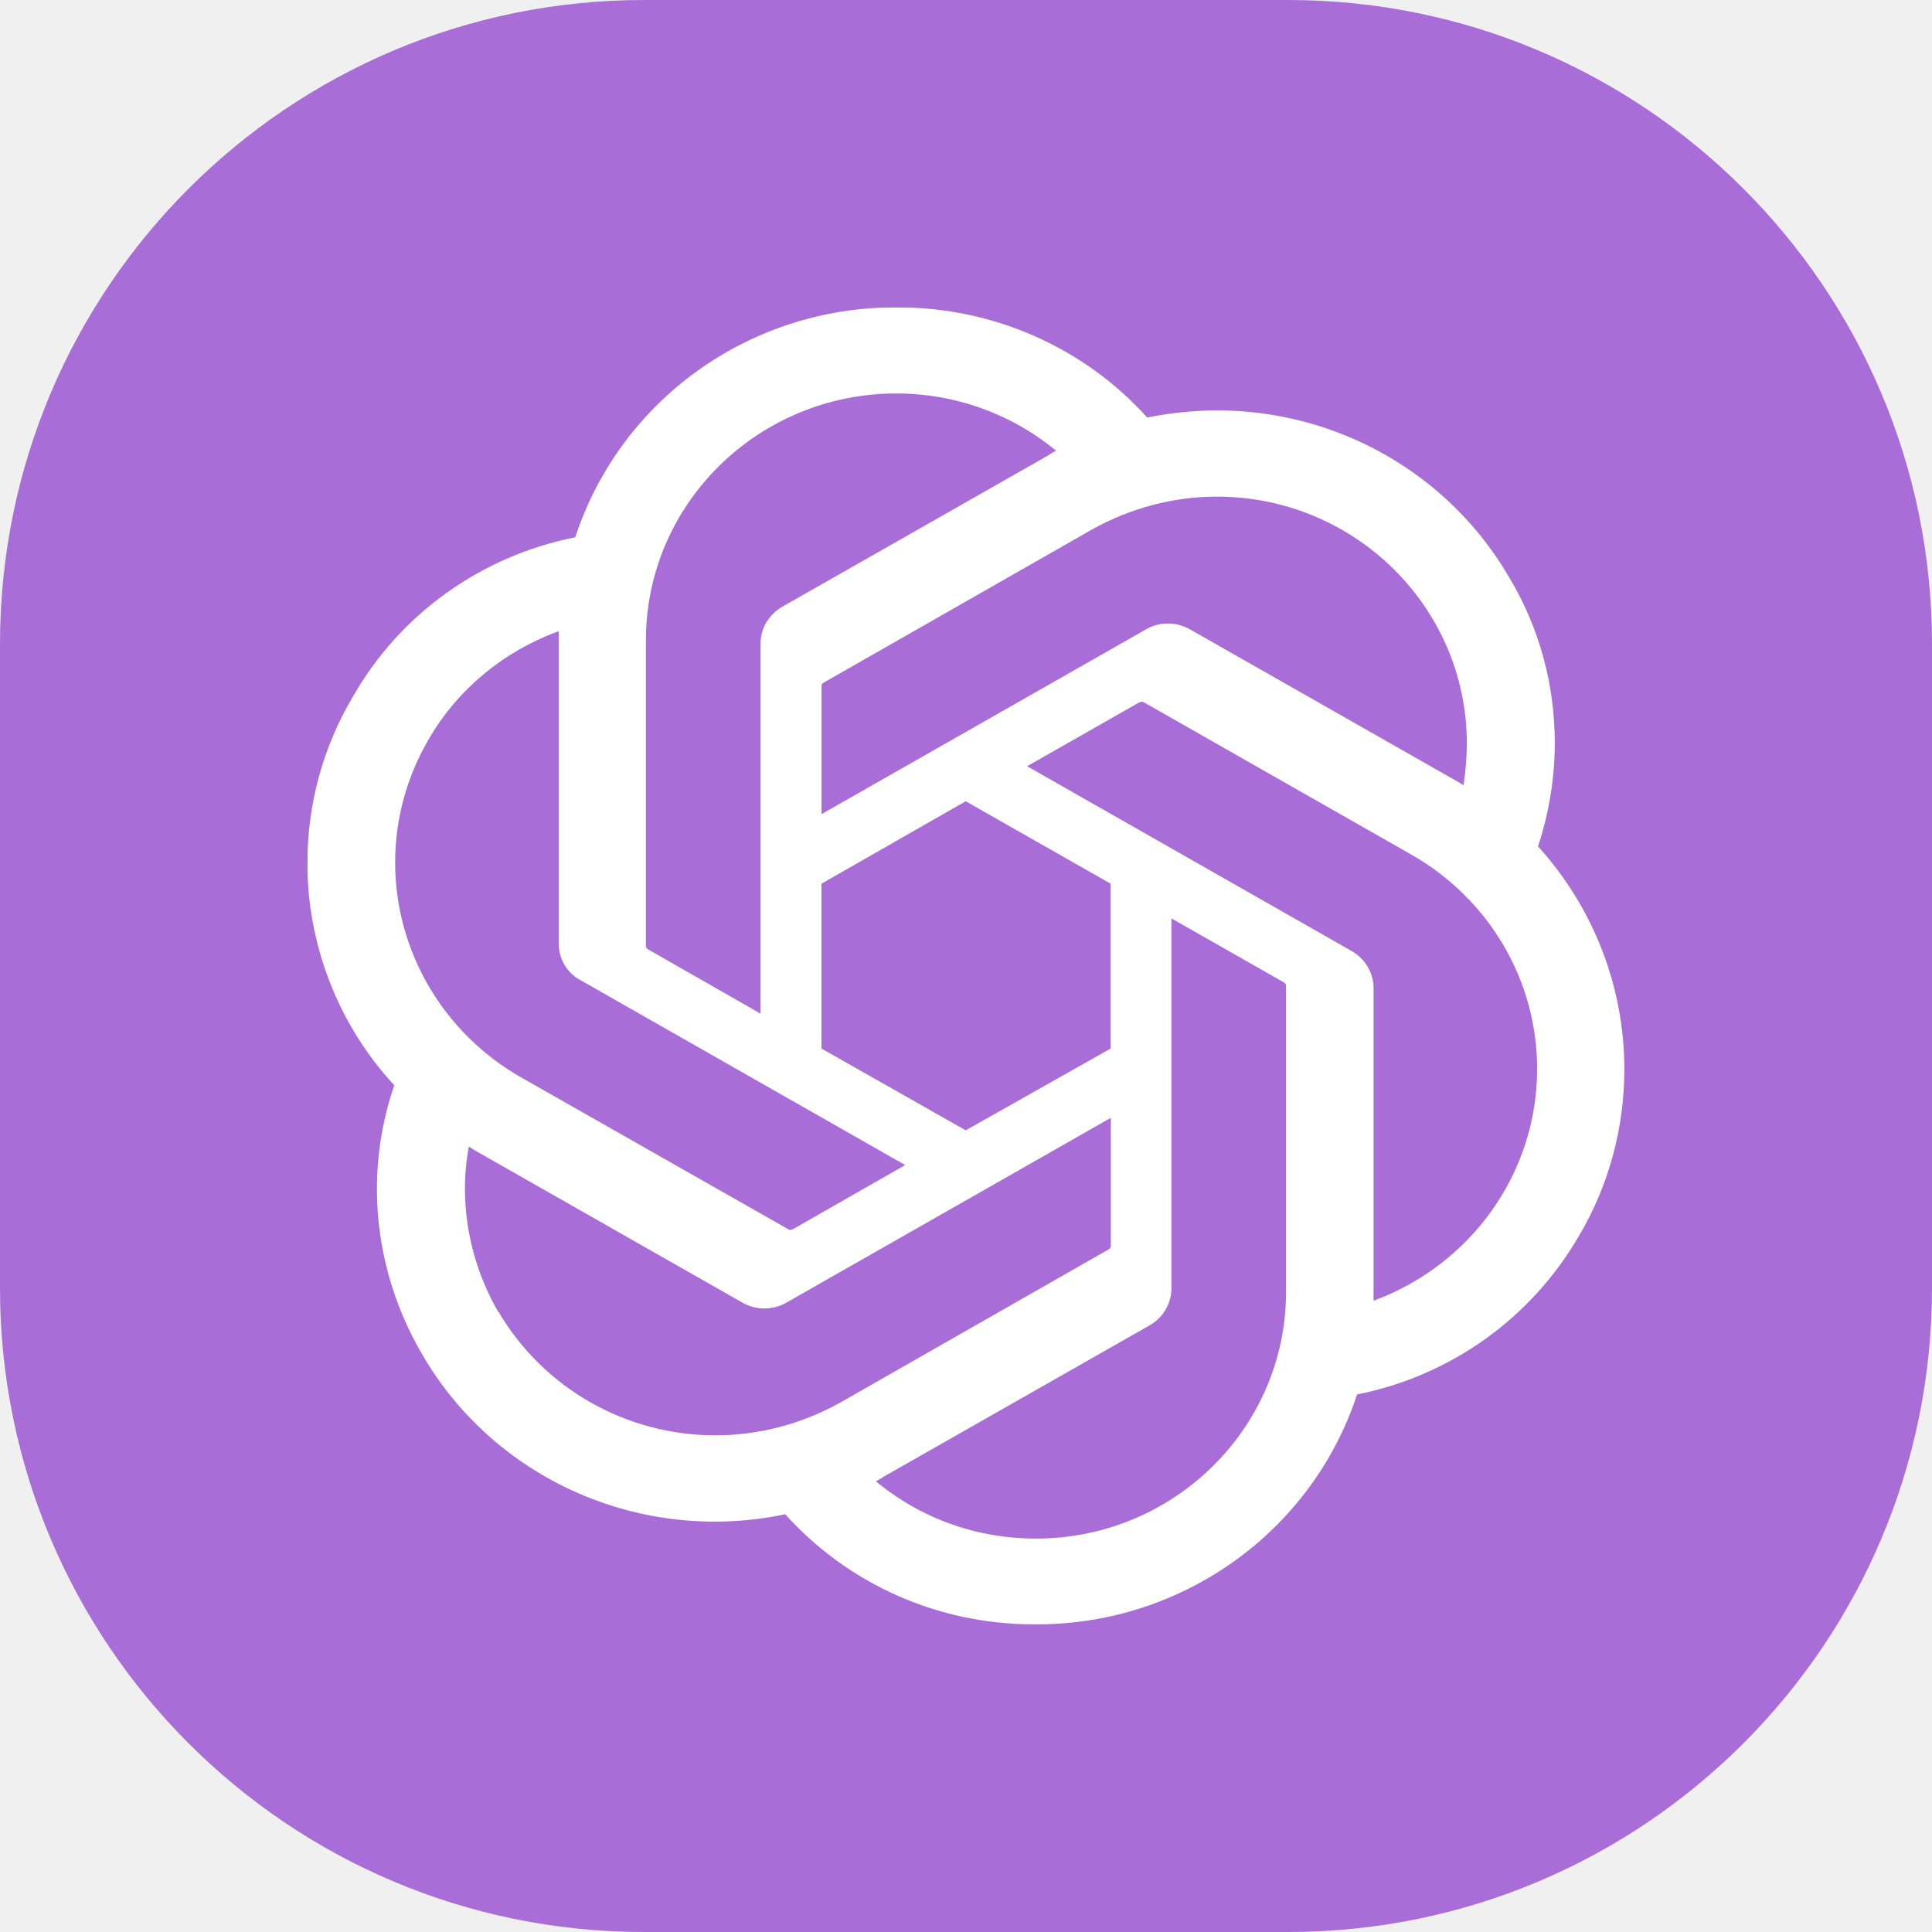
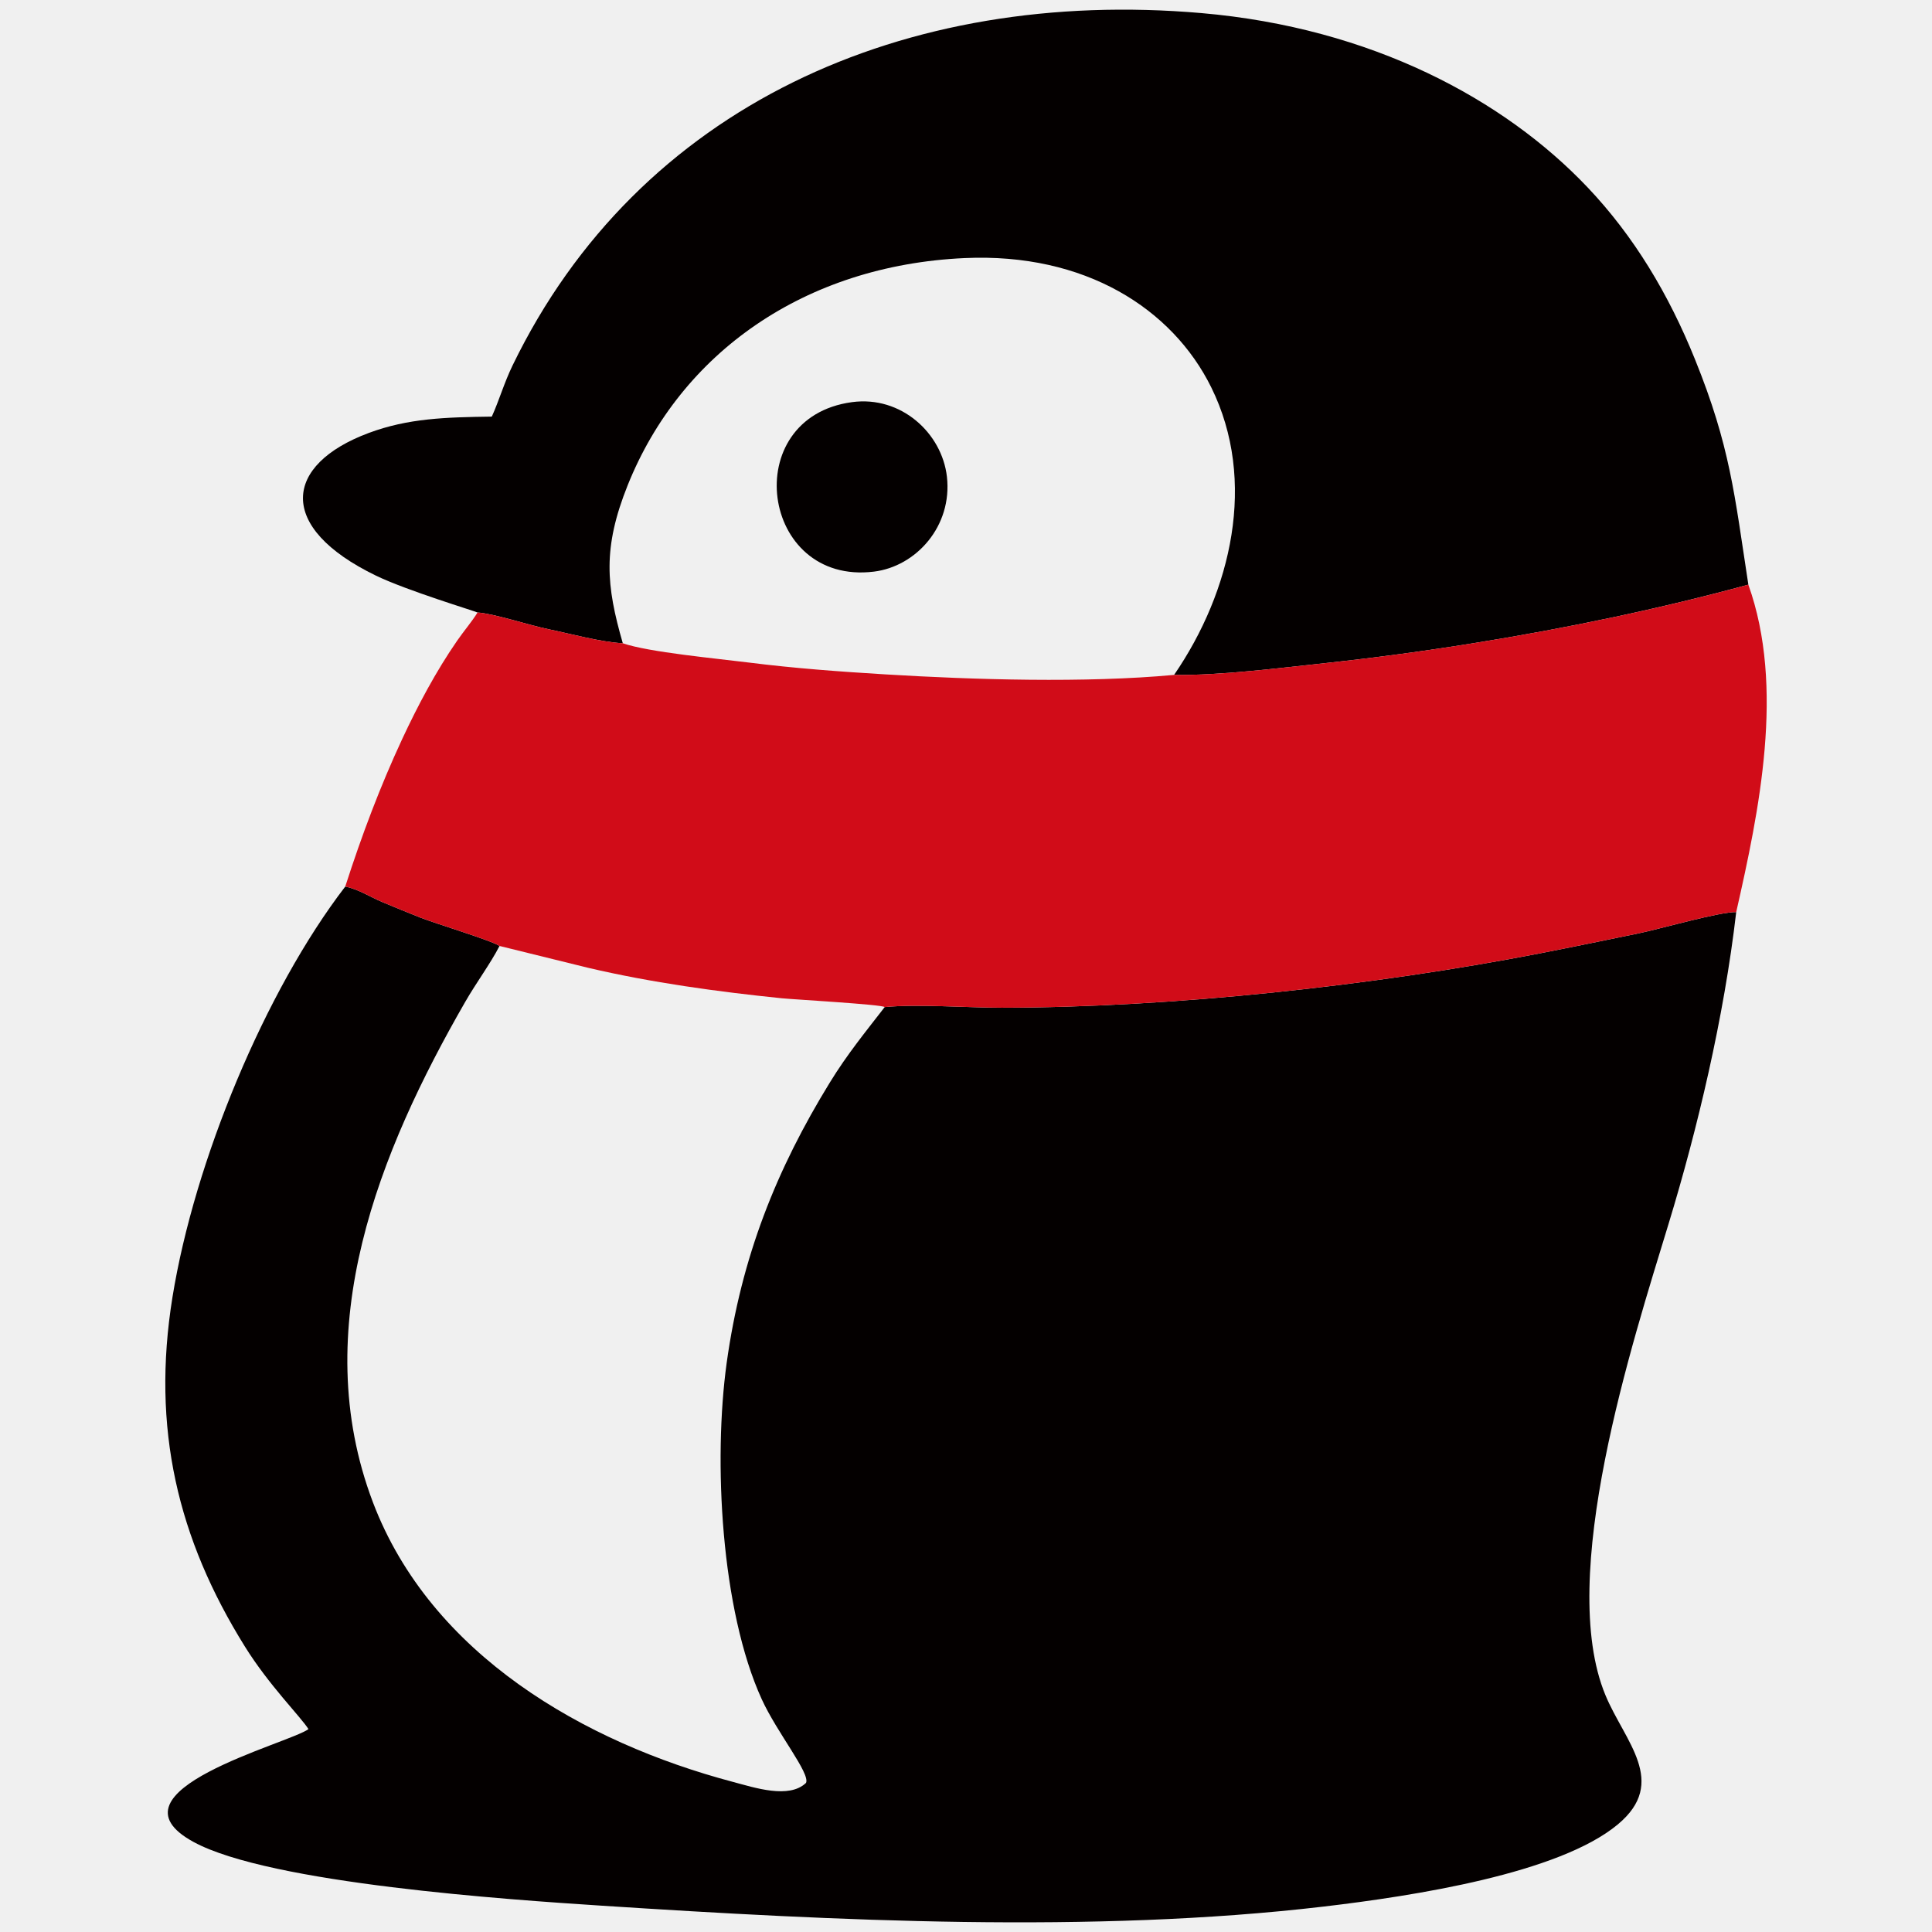
- <svg xmlns="http://www.w3.org/2000/svg" xmlns:xlink="http://www.w3.org/1999/xlink" width="30" height="30" viewBox="0 0 30 30" fill="none">
-   <defs>
-     <rect id="path_0" x="0" y="0" width="30" height="30" />
-     <rect id="path_1" x="0" y="0" width="20.455" height="20.455" />
-   </defs>
-   <g opacity="1" transform="translate(0 0)  rotate(0 15 15)">
-     <rect fill="#a96dd8" opacity="1" transform="translate(0 0)  rotate(0 15 15)" x="0" y="0" width="30" height="30" rx="10" />
-     <mask id="bg-mask-0" fill="white">
-       <use xlink:href="#path_0" />
-     </mask>
-     <g mask="url(#bg-mask-0)">
-       <g opacity="1" transform="translate(4.772727 4.772727)  rotate(0 10.22727 10.22727)">
-         <mask id="bg-mask-1" fill="white">
-           <use xlink:href="#path_1" />
-         </mask>
-         <g mask="url(#bg-mask-1)">
-           <path id="分组 1" fill-rule="evenodd" style="fill:#ffffff" transform="translate(0 0)  rotate(0 10.22727 10.22727)" opacity="1" d="M19.11 8.37L19.11 8.37C19.28 7.85 19.37 7.31 19.37 6.76C19.37 5.86 19.13 4.97 18.66 4.19C17.73 2.59 16 1.6 14.13 1.6C13.76 1.6 13.4 1.64 13.04 1.71C12.06 0.62 10.65 0 9.17 0L9.14 0L9.13 0C6.86 0 4.86 1.44 4.16 3.57C2.7 3.86 1.44 4.76 0.71 6.04C0.24 6.83 0 7.72 0 8.63C0 9.9 0.48 11.14 1.35 12.08C1.17 12.6 1.08 13.15 1.08 13.69C1.08 14.6 1.33 15.49 1.79 16.27C2.92 18.21 5.2 19.21 7.42 18.74C8.4 19.83 9.8 20.45 11.28 20.45L11.31 20.45L11.33 20.45C13.59 20.45 15.6 19.01 16.3 16.88C17.76 16.59 19.01 15.69 19.75 14.41C20.21 13.63 20.45 12.74 20.45 11.83C20.45 10.55 19.97 9.32 19.11 8.37Z M8.947 18.158C8.907 18.188 8.867 18.208 8.827 18.228C9.527 18.808 10.397 19.118 11.307 19.118L11.317 19.118C13.457 19.118 15.197 17.398 15.197 15.288L15.197 10.528C15.197 10.508 15.177 10.488 15.157 10.478L13.417 9.488L13.417 15.238C13.417 15.468 13.287 15.688 13.077 15.808L8.947 18.158Z M8.277 17.005L12.447 14.625C12.466 14.615 12.476 14.595 12.476 14.575L12.476 14.575L12.476 12.585L7.437 15.455C7.227 15.575 6.967 15.575 6.757 15.455L2.627 13.105C2.587 13.085 2.537 13.045 2.507 13.035C2.467 13.245 2.447 13.465 2.447 13.685C2.447 14.355 2.627 15.015 2.967 15.605L2.967 15.595C3.667 16.785 4.947 17.515 6.337 17.515C7.017 17.515 7.687 17.335 8.277 17.005Z M3.903 5.168C3.903 5.128 3.903 5.068 3.903 5.028C3.053 5.338 2.333 5.928 1.883 6.708L1.883 6.708C1.543 7.288 1.363 7.948 1.363 8.618C1.363 9.988 2.103 11.258 3.303 11.948L7.473 14.318C7.493 14.328 7.513 14.328 7.533 14.318L9.283 13.318L4.243 10.448C4.033 10.338 3.903 10.118 3.903 9.878L3.903 9.878L3.903 5.168Z M17.156 8.505L12.976 6.125C12.956 6.125 12.936 6.125 12.916 6.135L11.176 7.125L16.216 9.995C16.426 10.115 16.556 10.335 16.556 10.575C16.556 10.575 16.556 10.575 16.556 10.575L16.556 15.425C18.076 14.865 19.096 13.435 19.096 11.825C19.096 10.455 18.356 9.195 17.156 8.505Z M8.014 5.829C7.994 5.839 7.984 5.859 7.984 5.879L7.984 5.879L7.984 7.869L13.024 4.999C13.124 4.939 13.244 4.909 13.364 4.909C13.484 4.909 13.594 4.939 13.704 4.999L17.834 7.349C17.874 7.369 17.914 7.399 17.954 7.419L17.954 7.419C17.984 7.209 18.004 6.989 18.004 6.769C18.004 4.659 16.264 2.939 14.124 2.939C13.444 2.939 12.774 3.119 12.184 3.449L8.014 5.829Z M9.147 1.337C6.997 1.337 5.257 3.057 5.257 5.167L5.257 9.927C5.257 9.947 5.277 9.957 5.287 9.967L7.037 10.967L7.037 5.227L7.037 5.217C7.037 4.987 7.167 4.767 7.377 4.647L11.507 2.297C11.547 2.267 11.597 2.237 11.627 2.227C10.927 1.647 10.047 1.337 9.147 1.337Z M7.983 11.509L10.223 12.779L12.473 11.509L12.473 8.949L10.223 7.669L7.983 8.949L7.983 11.509Z " />
-         </g>
-       </g>
-     </g>
-   </g>
+ <svg xmlns="http://www.w3.org/2000/svg" t="1689991787965" class="icon" viewBox="0 0 1024 1024" version="1.1" p-id="2042" width="200" height="200">
+   <path d="M920.228 483.436c-8.448-0.297-40.986 9.083-51.83 11.29-17.393 3.569-34.826 7.204-52.219 10.578-88.008 17.116-194.842 28.728-285.256 28.805-18.135 0.015-45.22-2.043-62.019-0.328-9.989 12.933-19.799 24.847-29.128 40.064-28.186 45.901-46.797 92.252-54.62 148.495-7.142 51.799-3.052 130.877 18.586 178.294 8.177 17.884 25.805 39.337 23.465 44.334-9.037 8.653-27.259 2.519-38.932-0.579-78.387-20.792-159.933-67.287-190.633-148.183-34.908-92.068 3.523-186.276 48.927-265.18 5.924-10.296 13.245-20.091 18.196-29.645-4.27-2.908-33.546-11.725-42.02-15.053-6.881-2.714-12.948-5.258-20.127-8.223-6.282-2.621-12.59-6.784-19.615-8.223-42.404 55.209-79.918 145.413-91.597 217.661-11.233 69.524 2.811 128.02 38.374 185.124 12.739 20.506 29.542 37.202 33.72 43.796-10.368 7.69-110.356 32.876-60.902 59.817 40.484 22.036 167.67 30.612 216.3 33.772 123.192 8.003 260.572 14.817 382.454 0.492 48.486-5.693 124.964-17.603 156.14-43.576 26.941-22.467 3.584-43.976-6.579-68.5-26.015-62.751 14.141-186.322 33.459-249.784 15.35-50.36 29.399-109.491 35.855-165.248zM253.107 324.644c8.653 0.548 27.238 6.728 37.699 8.873 11.643 2.401 27.561 6.804 39.291 7.424-8.796-30.52-10.783-50.376 2.58-83.732 28.155-70.231 93.819-116.531 178.514-120.417 63.892-2.934 110.182 26.834 130.775 68.47 24.504 49.592 10.665 108.283-19.676 152.453 24.264 0.384 56.156-3.692 80.691-6.313a1509.12 1509.12 0 0 0 78.177-10.522c49.756-7.987 98.888-18.299 145.505-30.996-7.378-48.02-9.605-73.272-28.334-119.547-13.896-34.406-32.297-65.137-56.863-91.018-44.216-46.612-114.504-84.562-204.657-92.38-157.174-13.619-298.47 49.193-365.143 186.767-4.536 9.39-6.994 18.227-10.993 27.1-24.653 0.338-44.329 0.891-65.224 8.668-44.948 16.758-49.341 49.93 3.912 75.668 16.348 7.9 52.685 18.862 53.745 19.502z" fill="#040000" p-id="2043" />
+   <path d="M622.29 357.714c-46.797 4.357-106.148 2.58-153.119-0.282-24.187-1.464-48.307-3.246-72.131-6.252-16.594-2.104-53.34-5.494-66.944-10.24-11.73-0.62-27.643-5.023-39.291-7.424-10.46-2.145-29.046-8.325-37.699-8.873-2.842 4.639-7.199 9.733-10.726 14.828-11.346 16.374-20.982 34.596-29.22 52.26-11.556 24.837-21.396 50.883-30.167 78.147 7.025 1.439 13.332 5.601 19.615 8.223 7.173 2.964 13.245 5.514 20.127 8.223 8.474 3.333 37.75 12.15 42.02 15.053l47.089 11.612c33.516 7.839 68.306 12.611 102.589 16.123 6.164 0.625 53.228 3.277 54.472 4.669 16.799-1.715 43.884 0.343 62.019 0.328 90.414-0.077 197.243-11.689 285.256-28.805 17.393-3.379 34.826-7.009 52.219-10.578 10.844-2.207 43.382-11.587 51.83-11.29 12.145-53.581 25.902-119.142 6.431-173.548-46.612 12.698-95.749 23.009-145.505 30.996a1513.958 1513.958 0 0 1-78.177 10.522c-24.53 2.616-56.422 6.692-80.686 6.308z" fill="#D10C18" p-id="2044" />
+   <path d="M451.594 213.14c-60.539 8.166-48.625 97.229 11.592 89.836 22.369-2.744 41.667-24.079 38.702-50.289-2.637-23.142-24.305-43.054-50.294-39.547z" fill="#040000" p-id="2045" />
</svg>
